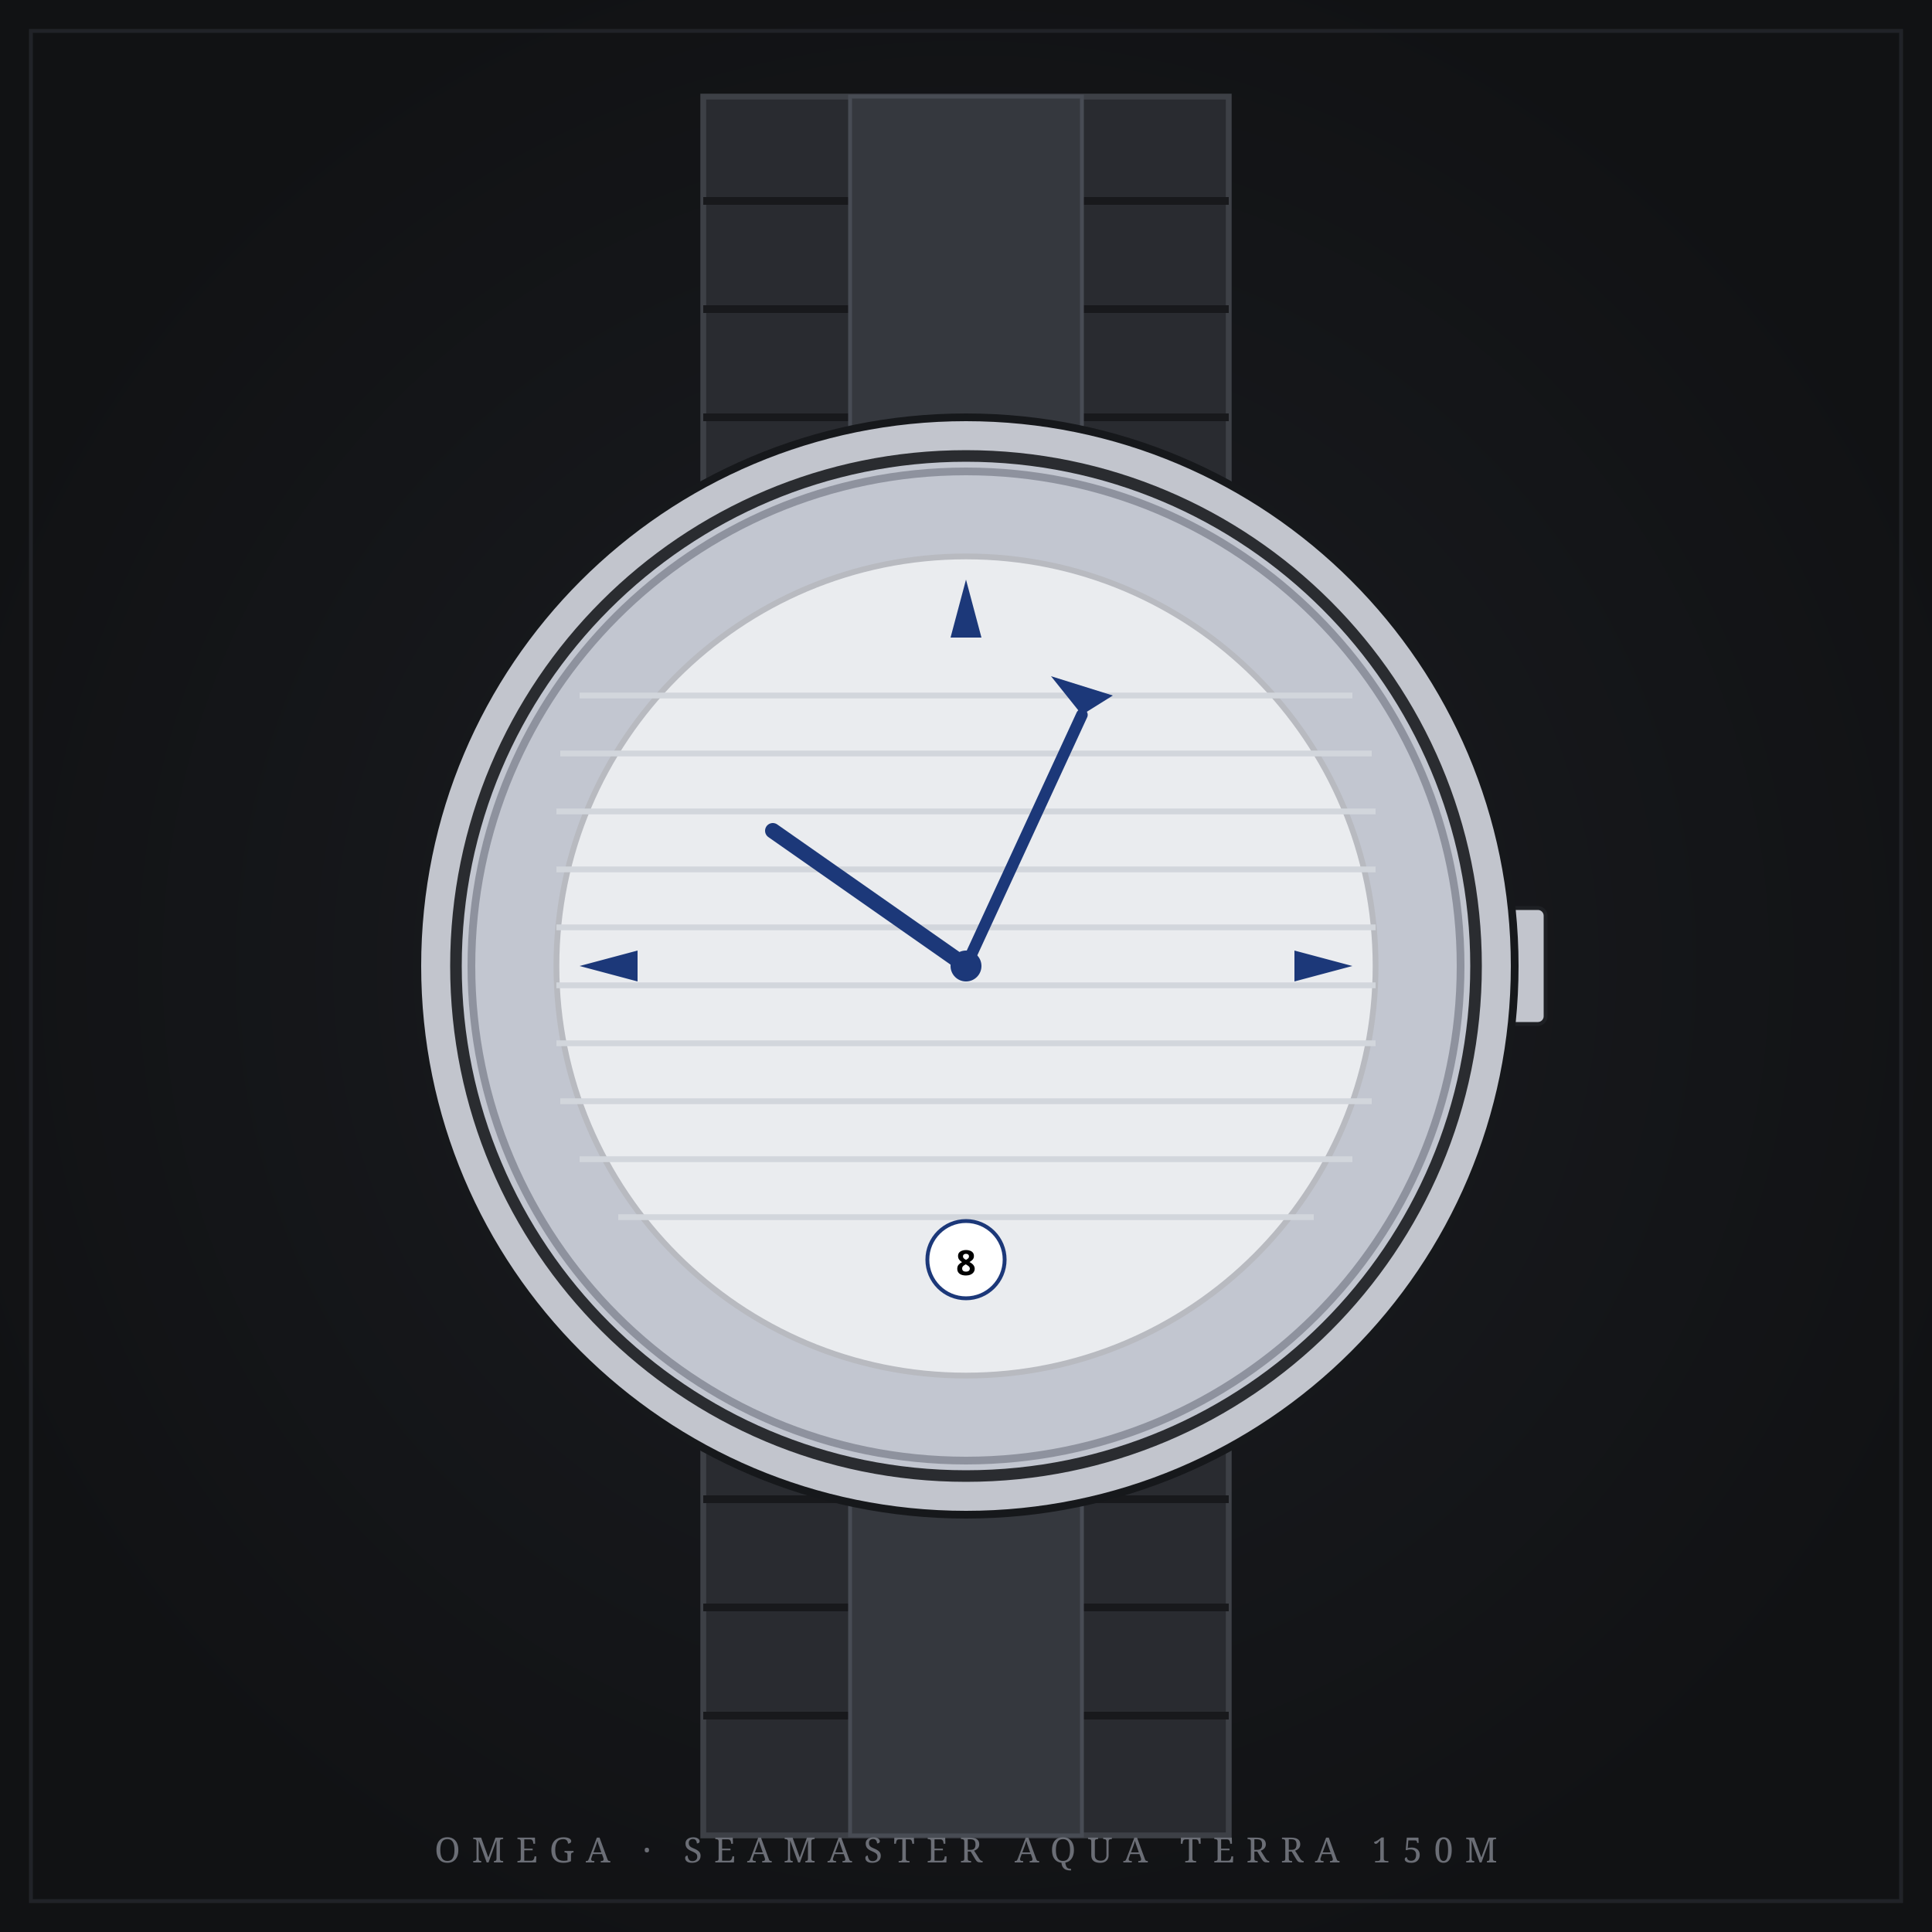
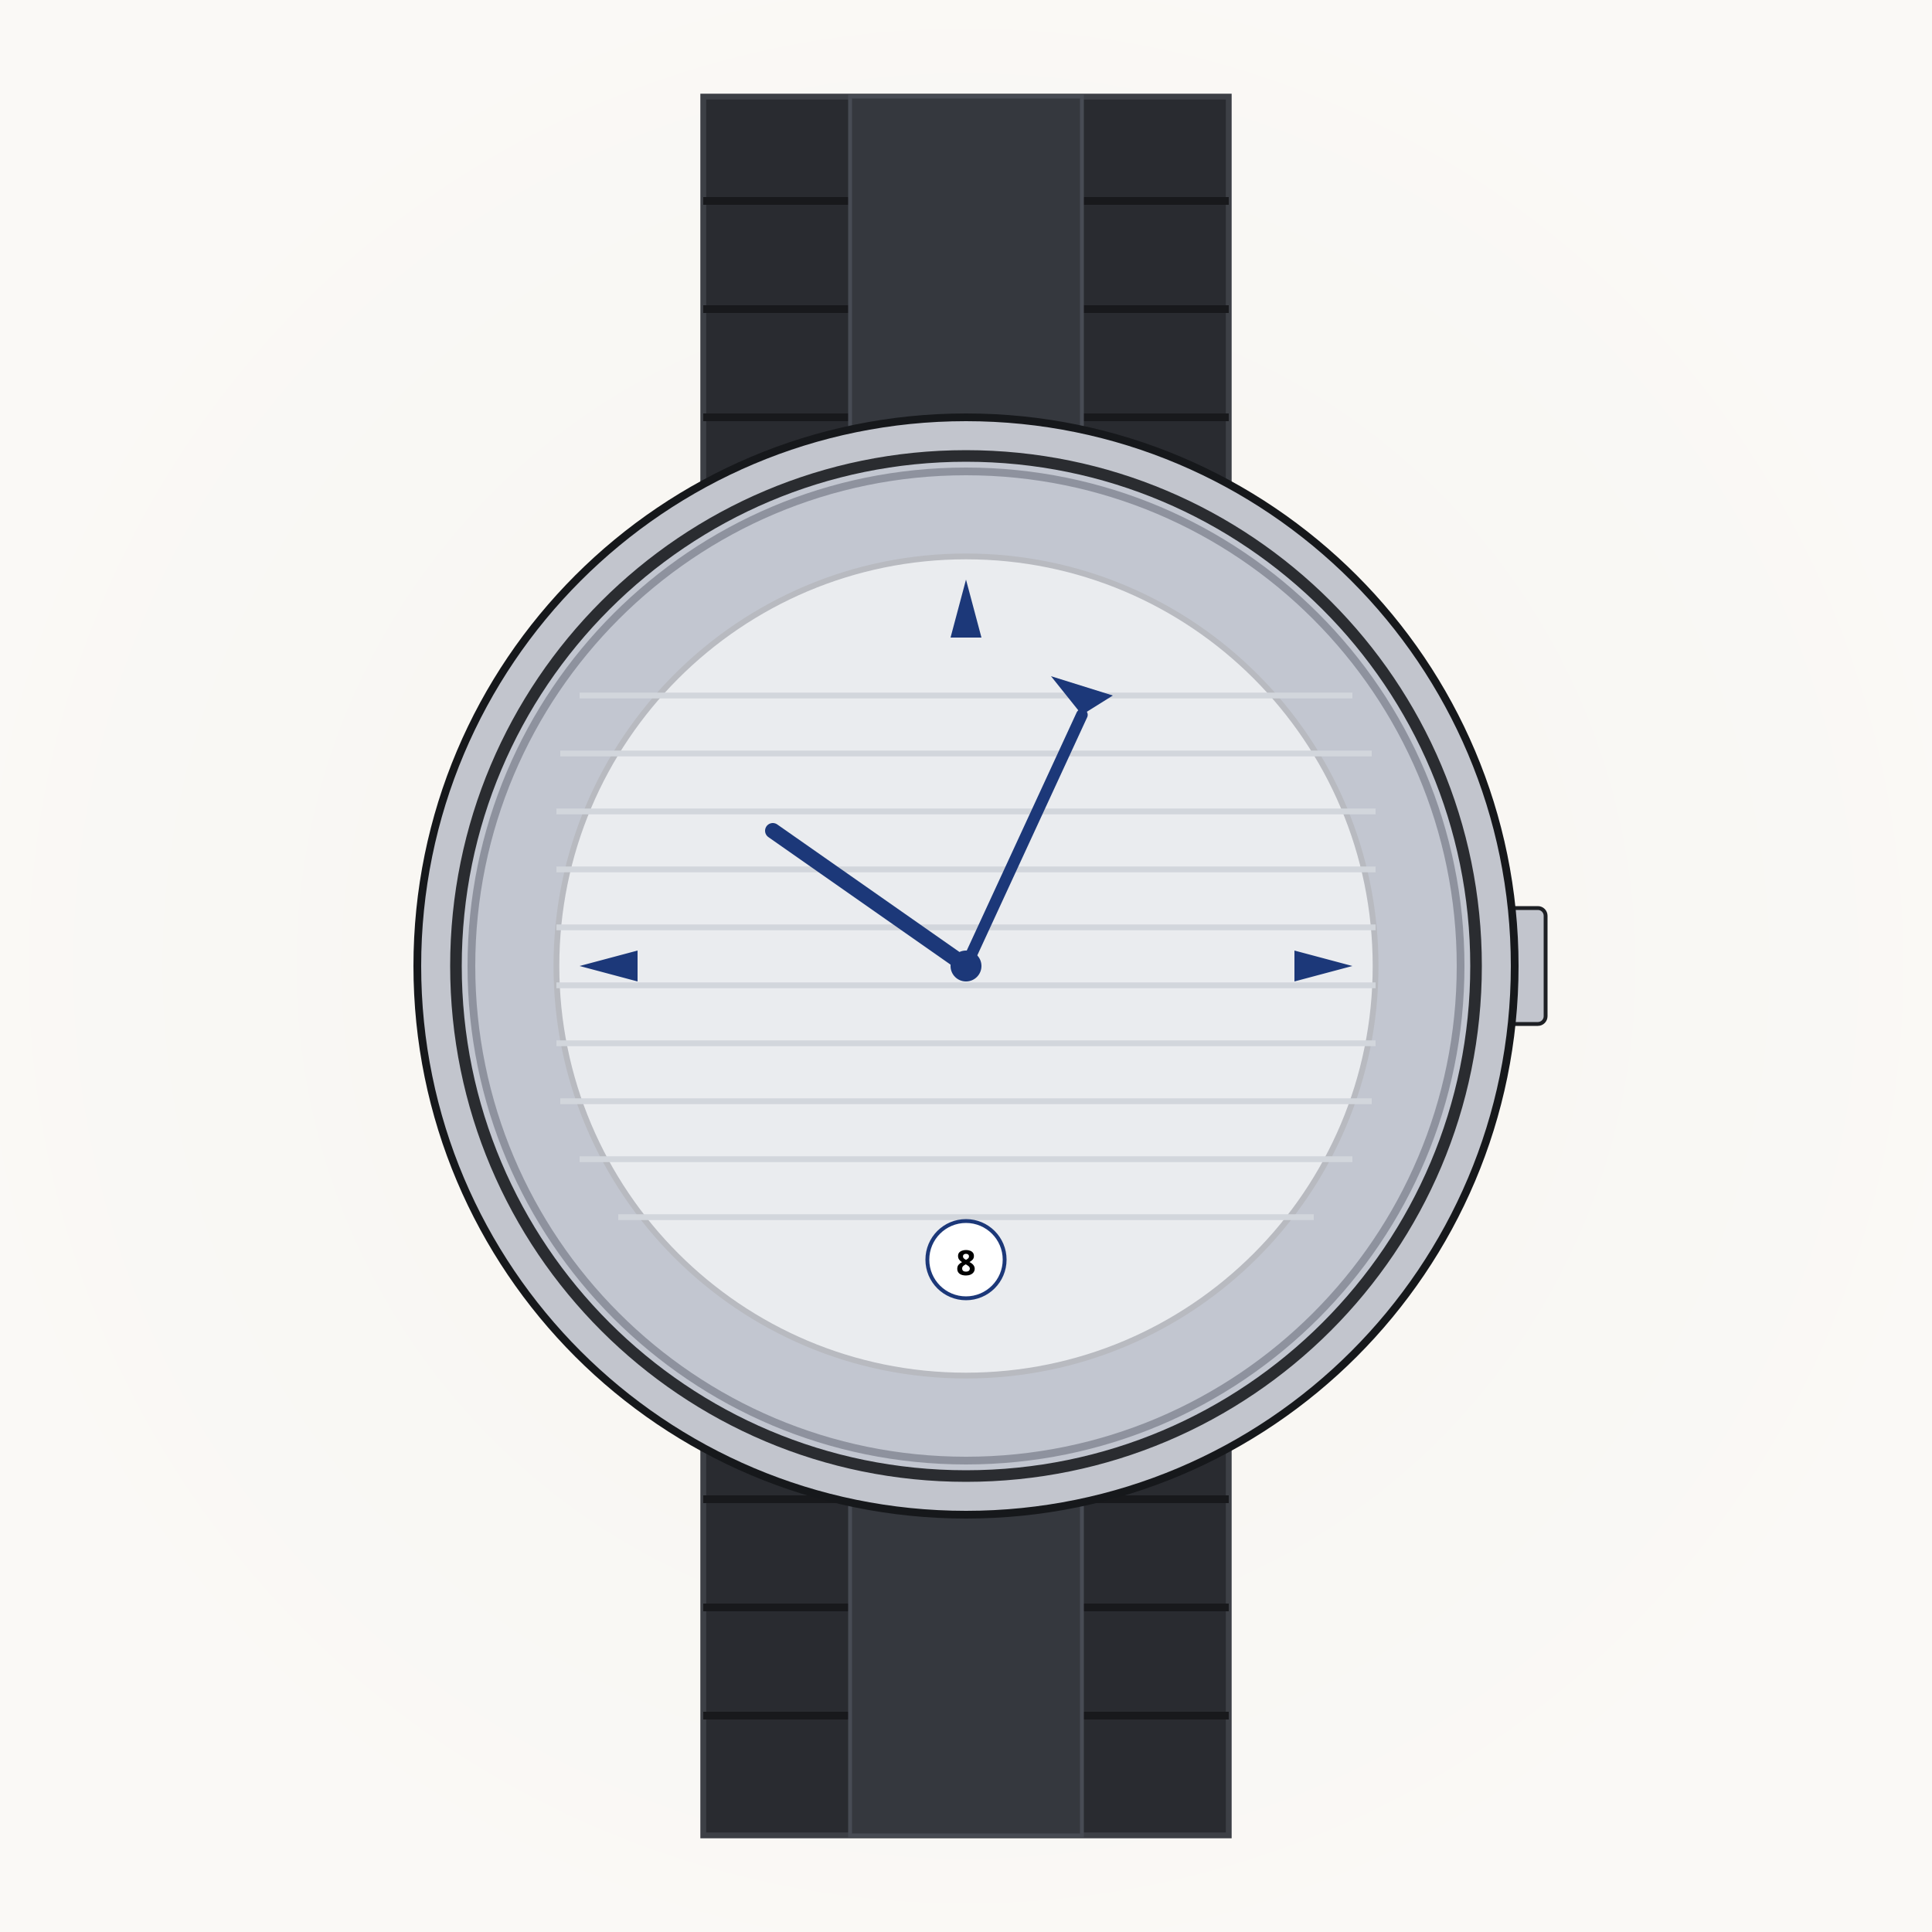
<svg xmlns="http://www.w3.org/2000/svg" viewBox="0 0 500 500" width="500" height="500">
  <defs>
    <radialGradient id="bgLight" cx="50%" cy="50%" r="55%">
-       <stop offset="0%" stop-color="#1B1D22" />
-       <stop offset="100%" stop-color="#111214" />
+       <stop offset="0%" stop-color="#F7F5F0" />
+       <stop offset="100%" stop-color="#FAF9F6" />
    </radialGradient>
  </defs>
  <rect width="500" height="500" fill="url(#bgLight)" />
-   <rect x="8" y="8" width="484" height="484" fill="none" stroke="#212328" stroke-width="1" />
  <rect x="182" y="25" width="136" height="115" fill="#292B30" stroke="#3D4046" stroke-width="1.5" />
  <line x1="182" y1="52" x2="318" y2="52" stroke="#18191C" stroke-width="2" />
  <line x1="182" y1="80" x2="318" y2="80" stroke="#18191C" stroke-width="2" />
  <line x1="182" y1="108" x2="318" y2="108" stroke="#18191C" stroke-width="2" />
  <rect x="220" y="25" width="60" height="115" fill="#35383E" stroke="#484C54" stroke-width="1" />
  <rect x="182" y="360" width="136" height="115" fill="#292B30" stroke="#3D4046" stroke-width="1.5" />
  <line x1="182" y1="388" x2="318" y2="388" stroke="#18191C" stroke-width="2" />
  <line x1="182" y1="416" x2="318" y2="416" stroke="#18191C" stroke-width="2" />
  <line x1="182" y1="444" x2="318" y2="444" stroke="#18191C" stroke-width="2" />
  <rect x="220" y="360" width="60" height="115" fill="#35383E" stroke="#484C54" stroke-width="1" />
  <rect x="382" y="235" width="18" height="30" fill="#C2C5CD" rx="2" stroke="#1E2024" stroke-width="1" />
  <path d="M 180 140 L 165 170 L 165 330 L 180 360 L 320 360 L 335 330 L 335 170 L 320 140 Z" fill="#C2C5CD" opacity="0.9" />
  <circle cx="250" cy="250" r="142" fill="#C2C5CD" stroke="#16181B" stroke-width="2" />
  <circle cx="250" cy="250" r="132" fill="#C2C6D0" stroke="#2A2C30" stroke-width="3" />
  <circle cx="250" cy="250" r="128" fill="#C2C6D0" stroke="#8E929E" stroke-width="2" />
  <circle cx="250" cy="250" r="106" fill="#EAECEF" stroke="#B8BAC0" stroke-width="1.5" />
  <line x1="150" y1="180" x2="350" y2="180" stroke="#D2D6DC" stroke-width="1.5" />
  <line x1="145" y1="195" x2="355" y2="195" stroke="#D2D6DC" stroke-width="1.5" />
  <line x1="144" y1="210" x2="356" y2="210" stroke="#D2D6DC" stroke-width="1.5" />
  <line x1="144" y1="225" x2="356" y2="225" stroke="#D2D6DC" stroke-width="1.5" />
  <line x1="144" y1="240" x2="356" y2="240" stroke="#D2D6DC" stroke-width="1.5" />
  <line x1="144" y1="255" x2="356" y2="255" stroke="#D2D6DC" stroke-width="1.5" />
  <line x1="144" y1="270" x2="356" y2="270" stroke="#D2D6DC" stroke-width="1.5" />
  <line x1="145" y1="285" x2="355" y2="285" stroke="#D2D6DC" stroke-width="1.5" />
  <line x1="150" y1="300" x2="350" y2="300" stroke="#D2D6DC" stroke-width="1.5" />
  <line x1="160" y1="315" x2="340" y2="315" stroke="#D2D6DC" stroke-width="1.5" />
  <polygon points="250,150 246,165 254,165" fill="#1C3879" />
  <polygon points="350,250 335,246 335,254" fill="#1C3879" />
  <polygon points="150,250 165,246 165,254" fill="#1C3879" />
  <circle cx="250" cy="326" r="10" fill="#FFF" stroke="#1C3879" stroke-width="1" />
  <text x="250" y="330" font-family="sans-serif" font-size="9" font-weight="bold" fill="#000" text-anchor="middle">8</text>
  <line x1="250" y1="250" x2="200" y2="215" stroke="#1C3879" stroke-width="4" stroke-linecap="round" />
  <line x1="250" y1="250" x2="280" y2="185" stroke="#1C3879" stroke-width="3" stroke-linecap="round" />
  <polygon points="280,185 272,175 288,180" fill="#1C3879" />
  <circle cx="250" cy="250" r="4" fill="#1C3879" />
-   <text x="250" y="482" font-family="'Cinzel', 'Playfair Display', serif" font-size="9" letter-spacing="3" fill="#6B6E76" text-anchor="middle" text-transform="uppercase">OMEGA · SEAMASTER AQUA TERRA 150M</text>
</svg>
